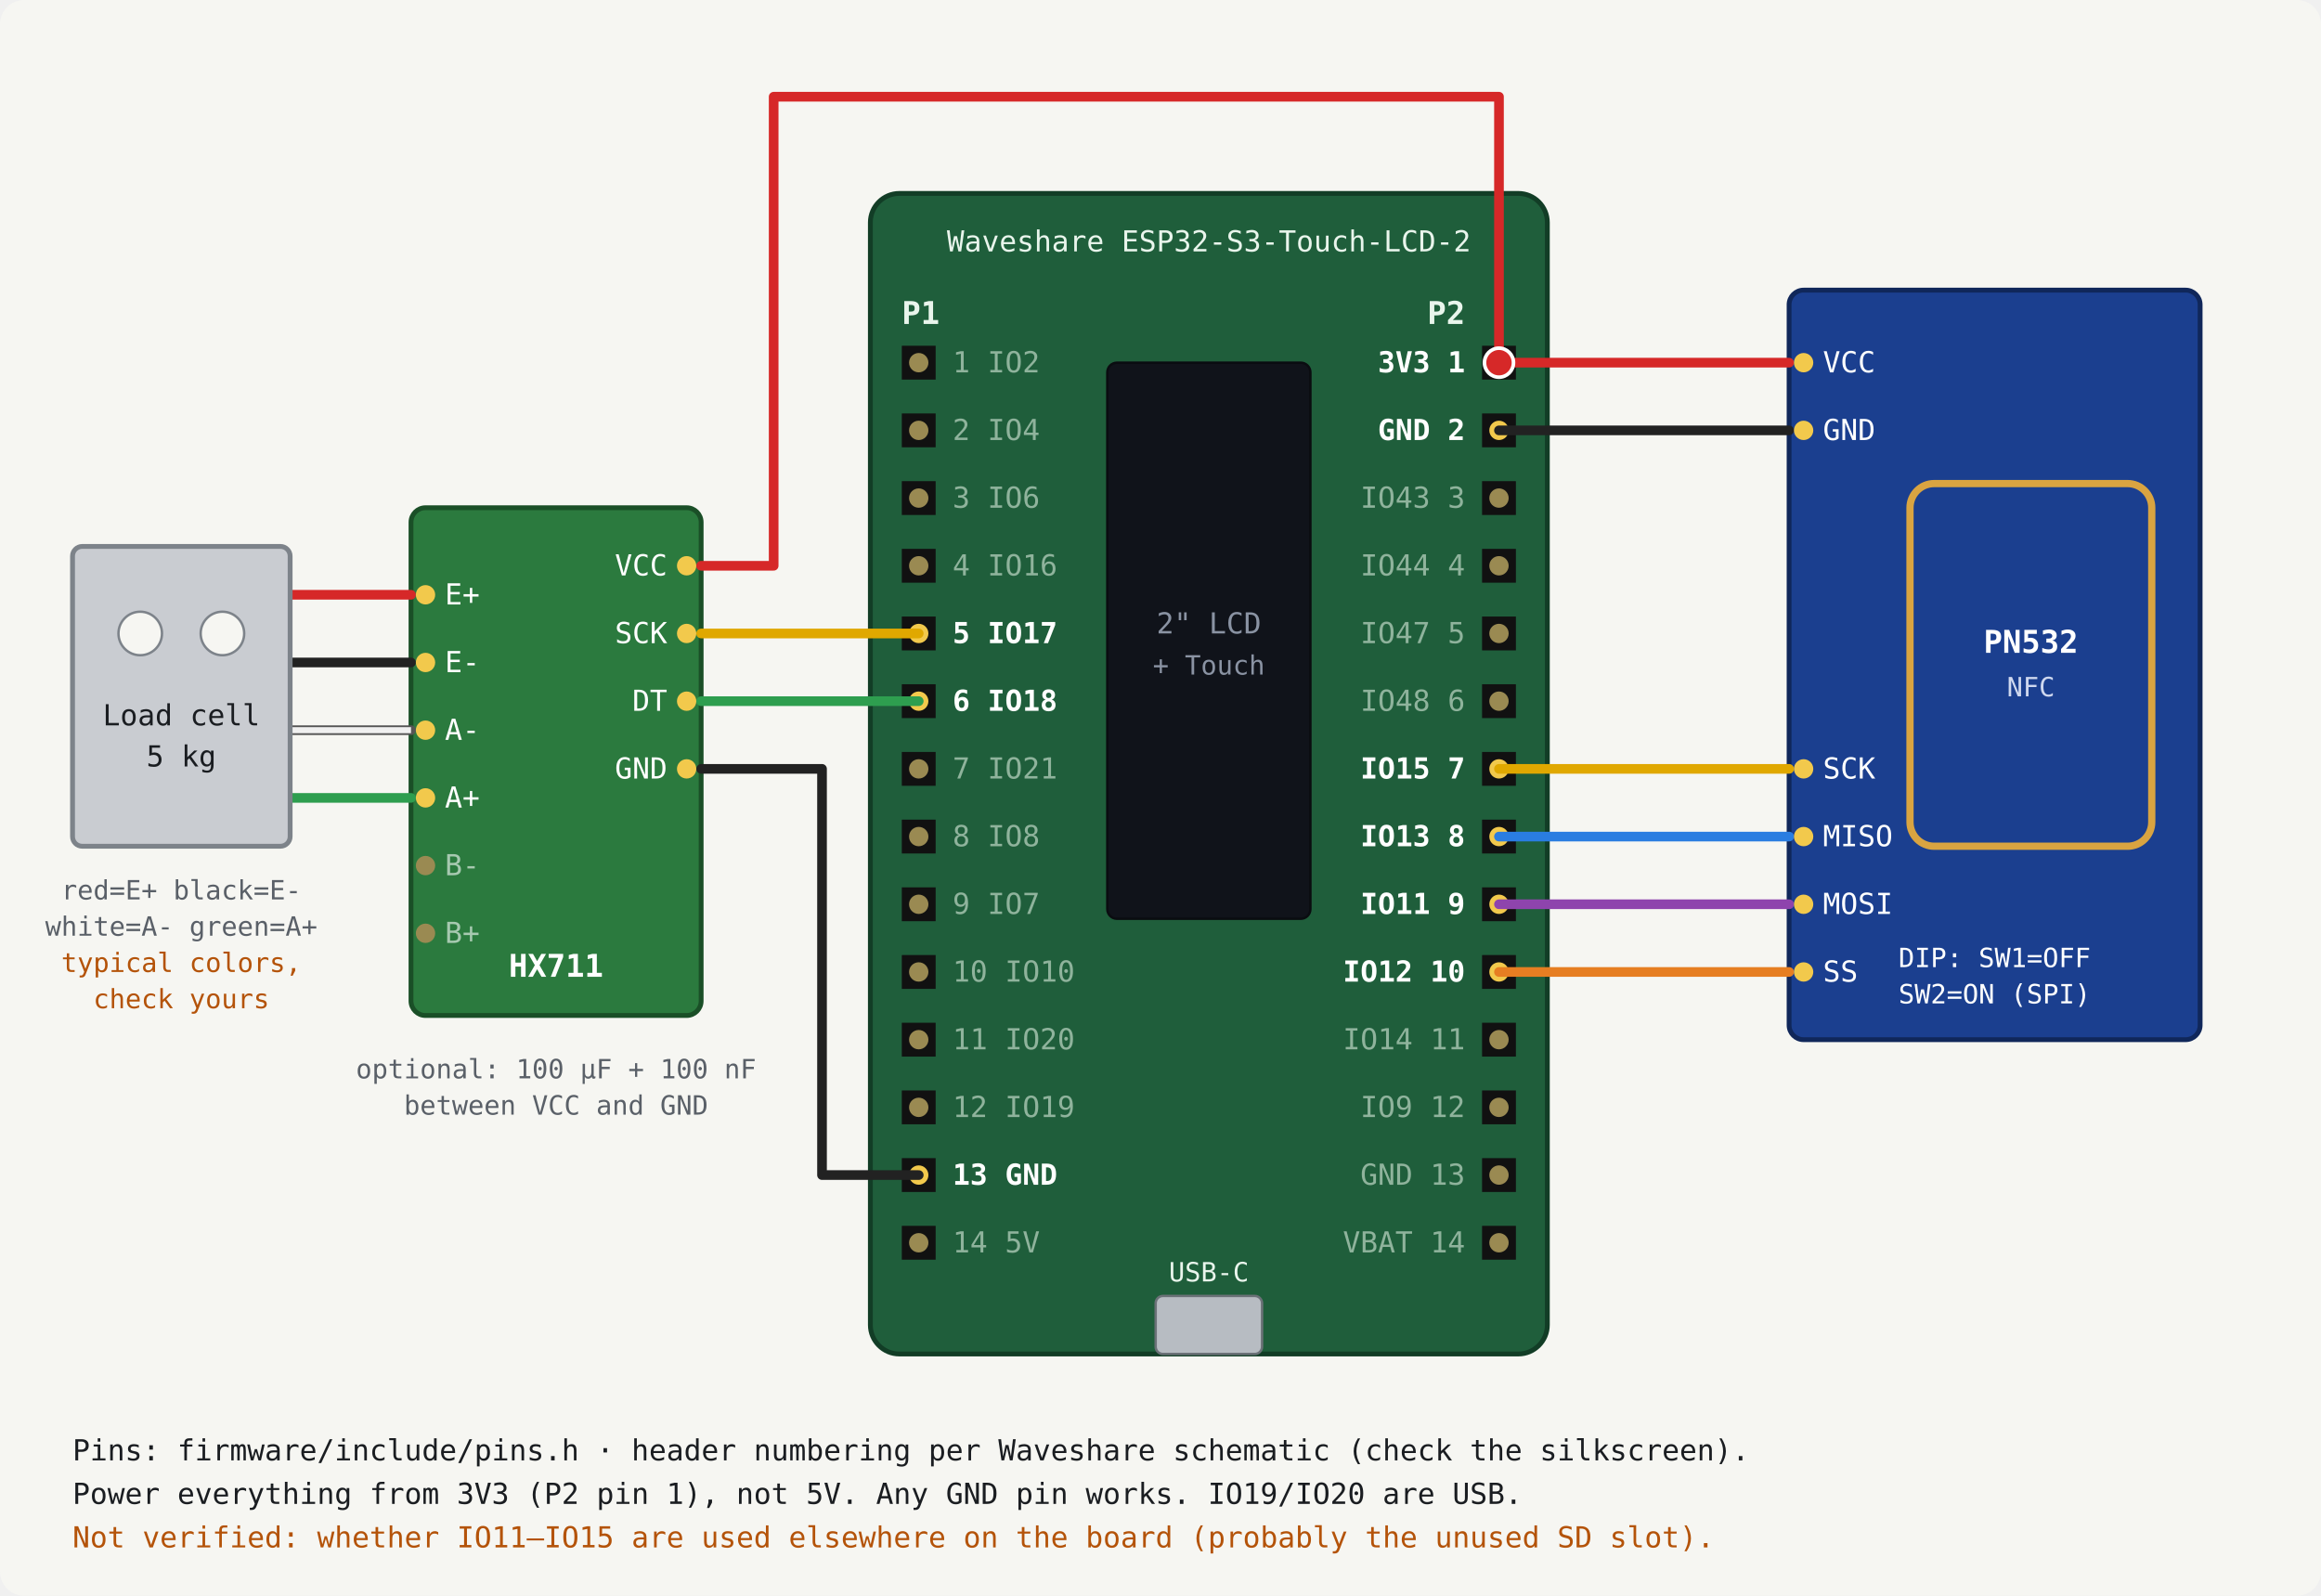
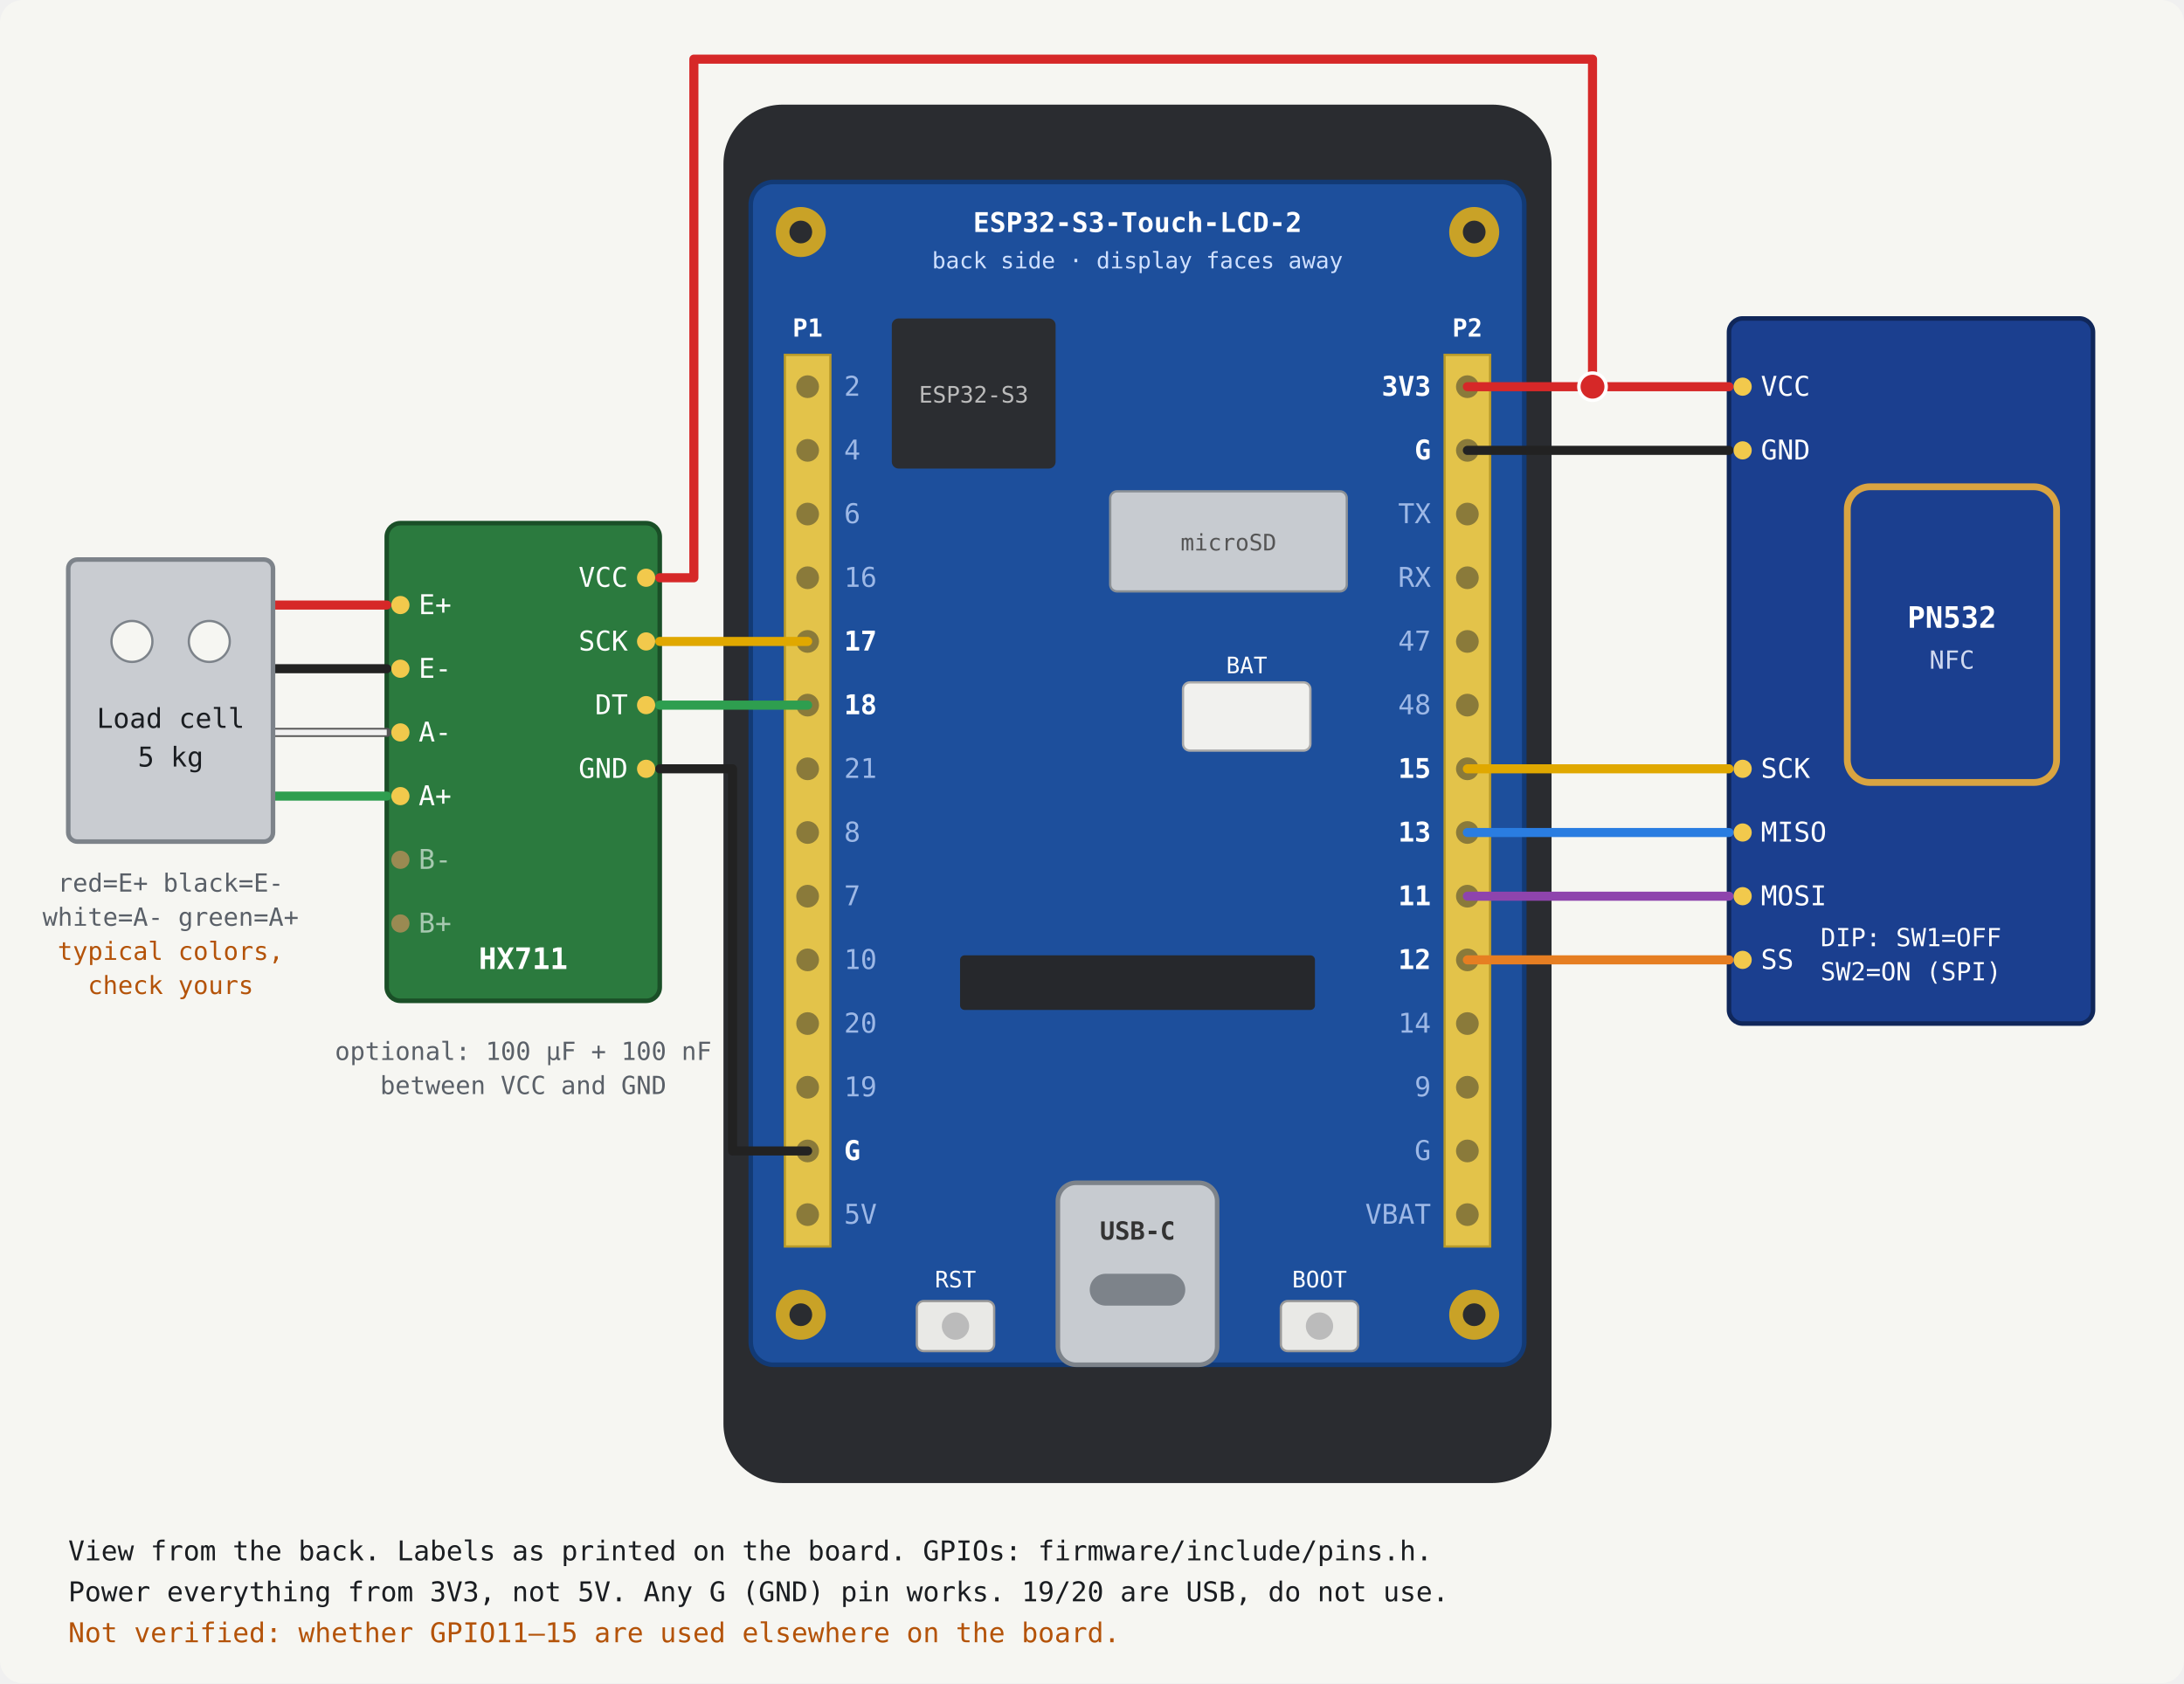
- <svg xmlns="http://www.w3.org/2000/svg" viewBox="0 0 960 660" font-family="IBM Plex Mono,Menlo,Consolas,monospace" font-size="13">
-   <rect width="960" height="660" rx="10" fill="#f6f6f2" />
-   <rect x="360" y="80" width="280" height="480" rx="12" fill="#1f5e3b" stroke="#123d26" stroke-width="2" />
-   <text x="500" y="104" fill="#e9f5ec" text-anchor="middle" font-size="12">Waveshare ESP32-S3-Touch-LCD-2</text>
-   <rect x="458" y="150" width="84" height="230" rx="4" fill="#10131a" stroke="#0a0c10" />
-   <text x="500" y="262" fill="#8a93a3" text-anchor="middle" font-size="12">2" LCD</text>
-   <text x="500" y="279" fill="#8a93a3" text-anchor="middle" font-size="11">+ Touch</text>
-   <rect x="478" y="536" width="44" height="24" rx="3" fill="#b7bcc2" stroke="#6b7177" />
-   <text x="500" y="530" fill="#e9f5ec" text-anchor="middle" font-size="11">USB-C</text>
-   <text x="373" y="134" fill="#e9f5ec" text-anchor="start" font-weight="700">P1</text>
-   <text x="606" y="134" fill="#e9f5ec" text-anchor="end" font-weight="700">P2</text>
-   <rect x="373" y="143" width="14" height="14" fill="#111" />
-   <circle cx="380" cy="150" r="4" fill="#9a8a52" />
-   <text x="394" y="154" text-anchor="start" fill="#8fb39c" font-weight="400" font-size="12">1 IO2</text>
-   <rect x="613" y="143" width="14" height="14" fill="#111" />
-   <circle cx="620" cy="150" r="4" fill="#f2c94c" />
-   <text x="606" y="154" text-anchor="end" fill="#ffffff" font-weight="700" font-size="12">3V3 1</text>
-   <rect x="373" y="171" width="14" height="14" fill="#111" />
-   <circle cx="380" cy="178" r="4" fill="#9a8a52" />
-   <text x="394" y="182" text-anchor="start" fill="#8fb39c" font-weight="400" font-size="12">2 IO4</text>
-   <rect x="613" y="171" width="14" height="14" fill="#111" />
-   <circle cx="620" cy="178" r="4" fill="#f2c94c" />
-   <text x="606" y="182" text-anchor="end" fill="#ffffff" font-weight="700" font-size="12">GND 2</text>
-   <rect x="373" y="199" width="14" height="14" fill="#111" />
-   <circle cx="380" cy="206" r="4" fill="#9a8a52" />
-   <text x="394" y="210" text-anchor="start" fill="#8fb39c" font-weight="400" font-size="12">3 IO6</text>
-   <rect x="613" y="199" width="14" height="14" fill="#111" />
-   <circle cx="620" cy="206" r="4" fill="#9a8a52" />
-   <text x="606" y="210" text-anchor="end" fill="#8fb39c" font-weight="400" font-size="12">IO43 3</text>
-   <rect x="373" y="227" width="14" height="14" fill="#111" />
-   <circle cx="380" cy="234" r="4" fill="#9a8a52" />
-   <text x="394" y="238" text-anchor="start" fill="#8fb39c" font-weight="400" font-size="12">4 IO16</text>
-   <rect x="613" y="227" width="14" height="14" fill="#111" />
-   <circle cx="620" cy="234" r="4" fill="#9a8a52" />
-   <text x="606" y="238" text-anchor="end" fill="#8fb39c" font-weight="400" font-size="12">IO44 4</text>
-   <rect x="373" y="255" width="14" height="14" fill="#111" />
-   <circle cx="380" cy="262" r="4" fill="#f2c94c" />
-   <text x="394" y="266" text-anchor="start" fill="#ffffff" font-weight="700" font-size="12">5 IO17</text>
-   <rect x="613" y="255" width="14" height="14" fill="#111" />
-   <circle cx="620" cy="262" r="4" fill="#9a8a52" />
-   <text x="606" y="266" text-anchor="end" fill="#8fb39c" font-weight="400" font-size="12">IO47 5</text>
-   <rect x="373" y="283" width="14" height="14" fill="#111" />
-   <circle cx="380" cy="290" r="4" fill="#f2c94c" />
-   <text x="394" y="294" text-anchor="start" fill="#ffffff" font-weight="700" font-size="12">6 IO18</text>
-   <rect x="613" y="283" width="14" height="14" fill="#111" />
-   <circle cx="620" cy="290" r="4" fill="#9a8a52" />
-   <text x="606" y="294" text-anchor="end" fill="#8fb39c" font-weight="400" font-size="12">IO48 6</text>
-   <rect x="373" y="311" width="14" height="14" fill="#111" />
-   <circle cx="380" cy="318" r="4" fill="#9a8a52" />
-   <text x="394" y="322" text-anchor="start" fill="#8fb39c" font-weight="400" font-size="12">7 IO21</text>
-   <rect x="613" y="311" width="14" height="14" fill="#111" />
-   <circle cx="620" cy="318" r="4" fill="#f2c94c" />
-   <text x="606" y="322" text-anchor="end" fill="#ffffff" font-weight="700" font-size="12">IO15 7</text>
-   <rect x="373" y="339" width="14" height="14" fill="#111" />
-   <circle cx="380" cy="346" r="4" fill="#9a8a52" />
-   <text x="394" y="350" text-anchor="start" fill="#8fb39c" font-weight="400" font-size="12">8 IO8</text>
-   <rect x="613" y="339" width="14" height="14" fill="#111" />
-   <circle cx="620" cy="346" r="4" fill="#f2c94c" />
-   <text x="606" y="350" text-anchor="end" fill="#ffffff" font-weight="700" font-size="12">IO13 8</text>
-   <rect x="373" y="367" width="14" height="14" fill="#111" />
-   <circle cx="380" cy="374" r="4" fill="#9a8a52" />
-   <text x="394" y="378" text-anchor="start" fill="#8fb39c" font-weight="400" font-size="12">9 IO7</text>
-   <rect x="613" y="367" width="14" height="14" fill="#111" />
-   <circle cx="620" cy="374" r="4" fill="#f2c94c" />
-   <text x="606" y="378" text-anchor="end" fill="#ffffff" font-weight="700" font-size="12">IO11 9</text>
-   <rect x="373" y="395" width="14" height="14" fill="#111" />
-   <circle cx="380" cy="402" r="4" fill="#9a8a52" />
-   <text x="394" y="406" text-anchor="start" fill="#8fb39c" font-weight="400" font-size="12">10 IO10</text>
-   <rect x="613" y="395" width="14" height="14" fill="#111" />
-   <circle cx="620" cy="402" r="4" fill="#f2c94c" />
-   <text x="606" y="406" text-anchor="end" fill="#ffffff" font-weight="700" font-size="12">IO12 10</text>
-   <rect x="373" y="423" width="14" height="14" fill="#111" />
-   <circle cx="380" cy="430" r="4" fill="#9a8a52" />
-   <text x="394" y="434" text-anchor="start" fill="#8fb39c" font-weight="400" font-size="12">11 IO20</text>
-   <rect x="613" y="423" width="14" height="14" fill="#111" />
-   <circle cx="620" cy="430" r="4" fill="#9a8a52" />
-   <text x="606" y="434" text-anchor="end" fill="#8fb39c" font-weight="400" font-size="12">IO14 11</text>
-   <rect x="373" y="451" width="14" height="14" fill="#111" />
-   <circle cx="380" cy="458" r="4" fill="#9a8a52" />
-   <text x="394" y="462" text-anchor="start" fill="#8fb39c" font-weight="400" font-size="12">12 IO19</text>
-   <rect x="613" y="451" width="14" height="14" fill="#111" />
-   <circle cx="620" cy="458" r="4" fill="#9a8a52" />
-   <text x="606" y="462" text-anchor="end" fill="#8fb39c" font-weight="400" font-size="12">IO9 12</text>
-   <rect x="373" y="479" width="14" height="14" fill="#111" />
-   <circle cx="380" cy="486" r="4" fill="#f2c94c" />
-   <text x="394" y="490" text-anchor="start" fill="#ffffff" font-weight="700" font-size="12">13 GND</text>
-   <rect x="613" y="479" width="14" height="14" fill="#111" />
-   <circle cx="620" cy="486" r="4" fill="#9a8a52" />
-   <text x="606" y="490" text-anchor="end" fill="#8fb39c" font-weight="400" font-size="12">GND 13</text>
-   <rect x="373" y="507" width="14" height="14" fill="#111" />
-   <circle cx="380" cy="514" r="4" fill="#9a8a52" />
-   <text x="394" y="518" text-anchor="start" fill="#8fb39c" font-weight="400" font-size="12">14 5V</text>
-   <rect x="613" y="507" width="14" height="14" fill="#111" />
-   <circle cx="620" cy="514" r="4" fill="#9a8a52" />
-   <text x="606" y="518" text-anchor="end" fill="#8fb39c" font-weight="400" font-size="12">VBAT 14</text>
-   <rect x="170" y="210" width="120" height="210" rx="6" fill="#2b7a3e" stroke="#1a4f27" stroke-width="2" />
-   <text x="230" y="404" fill="#fff" text-anchor="middle" font-weight="700">HX711</text>
-   <path d="M290,234 H320 V40 H620 V150" fill="none" stroke="#d62828" stroke-width="4" stroke-linecap="round" stroke-linejoin="round" />
-   <path d="M290,262 H380" fill="none" stroke="#e0a800" stroke-width="4" stroke-linecap="round" stroke-linejoin="round" />
-   <path d="M290,290 H380" fill="none" stroke="#2e9e4f" stroke-width="4" stroke-linecap="round" stroke-linejoin="round" />
-   <path d="M290,318 H340 V486 H380" fill="none" stroke="#222" stroke-width="4" stroke-linecap="round" stroke-linejoin="round" />
-   <path d="M120,246 H170" fill="none" stroke="#d62828" stroke-width="4" stroke-linecap="round" stroke-linejoin="round" />
-   <path d="M120,274 H170" fill="none" stroke="#222" stroke-width="4" stroke-linecap="round" stroke-linejoin="round" />
-   <path d="M120,302 H170" fill="none" stroke="#555" stroke-width="4" stroke-linecap="round" stroke-linejoin="round" />
-   <path d="M120,302 H170" stroke="#f0f0f0" stroke-width="2.5" />
-   <path d="M120,330 H170" fill="none" stroke="#2e9e4f" stroke-width="4" stroke-linecap="round" stroke-linejoin="round" />
-   <circle cx="284" cy="234" r="4" fill="#f2c94c" />
-   <text x="276" y="238" fill="#fff" text-anchor="end" font-size="12">VCC</text>
-   <circle cx="284" cy="262" r="4" fill="#f2c94c" />
-   <text x="276" y="266" fill="#fff" text-anchor="end" font-size="12">SCK</text>
-   <circle cx="284" cy="290" r="4" fill="#f2c94c" />
-   <text x="276" y="294" fill="#fff" text-anchor="end" font-size="12">DT</text>
-   <circle cx="284" cy="318" r="4" fill="#f2c94c" />
-   <text x="276" y="322" fill="#fff" text-anchor="end" font-size="12">GND</text>
-   <circle cx="176" cy="246" r="4" fill="#f2c94c" />
-   <text x="184" y="250" fill="#fff" font-size="12">E+</text>
-   <circle cx="176" cy="274" r="4" fill="#f2c94c" />
-   <text x="184" y="278" fill="#fff" font-size="12">E-</text>
-   <circle cx="176" cy="302" r="4" fill="#f2c94c" />
-   <text x="184" y="306" fill="#fff" font-size="12">A-</text>
-   <circle cx="176" cy="330" r="4" fill="#f2c94c" />
-   <text x="184" y="334" fill="#fff" font-size="12">A+</text>
-   <circle cx="176" cy="358" r="4" fill="#9a8a52" />
-   <text x="184" y="362" fill="#a7c9b0" font-size="12">B-</text>
-   <circle cx="176" cy="386" r="4" fill="#9a8a52" />
-   <text x="184" y="390" fill="#a7c9b0" font-size="12">B+</text>
-   <rect x="30" y="226" width="90" height="124" rx="4" fill="#c9ccd1" stroke="#7d838a" stroke-width="2" />
-   <circle cx="58" cy="262" r="9" fill="#f6f6f2" stroke="#7d838a" />
-   <circle cx="92" cy="262" r="9" fill="#f6f6f2" stroke="#7d838a" />
-   <text x="75" y="300" text-anchor="middle" font-size="12" fill="#1a1d21">Load cell</text>
-   <text x="75" y="317" text-anchor="middle" font-size="12" fill="#1a1d21">5 kg</text>
-   <text x="75" y="372" text-anchor="middle" font-size="11" fill="#5a6068">red=E+ black=E-</text>
-   <text x="75" y="387" text-anchor="middle" font-size="11" fill="#5a6068">white=A- green=A+</text>
-   <text x="75" y="402" text-anchor="middle" font-size="11" fill="#b45309">typical colors,</text>
-   <text x="75" y="417" text-anchor="middle" font-size="11" fill="#b45309">check yours</text>
-   <text x="230" y="446" text-anchor="middle" font-size="11" fill="#5a6068">optional: 100 µF + 100 nF</text>
-   <text x="230" y="461" text-anchor="middle" font-size="11" fill="#5a6068">between VCC and GND</text>
-   <rect x="740" y="120" width="170" height="310" rx="6" fill="#1b3f8f" stroke="#10275a" stroke-width="2" />
-   <rect x="790" y="200" width="100" height="150" rx="10" fill="none" stroke="#d9a441" stroke-width="3" />
-   <text x="840" y="270" fill="#fff" text-anchor="middle" font-weight="700">PN532</text>
-   <text x="840" y="288" fill="#cfd8ef" text-anchor="middle" font-size="11">NFC</text>
-   <text x="825" y="400" fill="#fff" text-anchor="middle" font-size="11">DIP: SW1=OFF</text>
-   <text x="825" y="415" fill="#fff" text-anchor="middle" font-size="11">SW2=ON (SPI)</text>
-   <path d="M740,150 H620" fill="none" stroke="#d62828" stroke-width="4" stroke-linecap="round" stroke-linejoin="round" />
-   <path d="M740,178 H620" fill="none" stroke="#222" stroke-width="4" stroke-linecap="round" stroke-linejoin="round" />
-   <path d="M740,318 H620" fill="none" stroke="#e0a800" stroke-width="4" stroke-linecap="round" stroke-linejoin="round" />
-   <path d="M740,346 H620" fill="none" stroke="#2a7de1" stroke-width="4" stroke-linecap="round" stroke-linejoin="round" />
-   <path d="M740,374 H620" fill="none" stroke="#8e44ad" stroke-width="4" stroke-linecap="round" stroke-linejoin="round" />
-   <path d="M740,402 H620" fill="none" stroke="#e67e22" stroke-width="4" stroke-linecap="round" stroke-linejoin="round" />
-   <circle cx="620" cy="150" r="6" fill="#d62828" stroke="#fff" stroke-width="1.5" />
-   <circle cx="746" cy="150" r="4" fill="#f2c94c" />
-   <text x="754" y="154" fill="#fff" font-size="12">VCC</text>
-   <circle cx="746" cy="178" r="4" fill="#f2c94c" />
-   <text x="754" y="182" fill="#fff" font-size="12">GND</text>
-   <circle cx="746" cy="318" r="4" fill="#f2c94c" />
-   <text x="754" y="322" fill="#fff" font-size="12">SCK</text>
-   <circle cx="746" cy="346" r="4" fill="#f2c94c" />
-   <text x="754" y="350" fill="#fff" font-size="12">MISO</text>
-   <circle cx="746" cy="374" r="4" fill="#f2c94c" />
-   <text x="754" y="378" fill="#fff" font-size="12">MOSI</text>
-   <circle cx="746" cy="402" r="4" fill="#f2c94c" />
-   <text x="754" y="406" fill="#fff" font-size="12">SS</text>
-   <text x="30" y="604" font-size="12" fill="#1a1d21">Pins: firmware/include/pins.h · header numbering per Waveshare schematic (check the silkscreen).</text>
-   <text x="30" y="622" font-size="12" fill="#1a1d21">Power everything from 3V3 (P2 pin 1), not 5V. Any GND pin works. IO19/IO20 are USB.</text>
-   <text x="30" y="640" font-size="12" fill="#b45309">Not verified: whether IO11–IO15 are used elsewhere on the board (probably the unused SD slot).</text>
+ <svg xmlns="http://www.w3.org/2000/svg" viewBox="0 0 960 740" font-family="IBM Plex Mono,Menlo,Consolas,monospace" font-size="13">
+   <rect width="960" height="740" rx="10" fill="#f6f6f2" />
+   <rect x="318" y="46" width="364" height="606" rx="26" fill="#2a2c30" />
+   <rect x="330" y="80" width="340" height="520" rx="10" fill="#1d4f9c" stroke="#123a75" stroke-width="2" />
+   <circle cx="352" cy="102" r="11" fill="#c9a227" />
+   <circle cx="352" cy="102" r="5" fill="#2a2c30" />
+   <circle cx="648" cy="102" r="11" fill="#c9a227" />
+   <circle cx="648" cy="102" r="5" fill="#2a2c30" />
+   <circle cx="352" cy="578" r="11" fill="#c9a227" />
+   <circle cx="352" cy="578" r="5" fill="#2a2c30" />
+   <circle cx="648" cy="578" r="11" fill="#c9a227" />
+   <circle cx="648" cy="578" r="5" fill="#2a2c30" />
+   <text x="500" y="102" fill="#fff" text-anchor="middle" font-size="12" font-weight="700">ESP32-S3-Touch-LCD-2</text>
+   <text x="500" y="118" fill="#cfe0ff" text-anchor="middle" font-size="10">back side · display faces away</text>
+   <rect x="392" y="140" width="72" height="66" rx="3" fill="#2b2d31" />
+   <text x="428" y="177" fill="#bbb" text-anchor="middle" font-size="10">ESP32-S3</text>
+   <rect x="488" y="216" width="104" height="44" rx="3" fill="#c7cbd0" stroke="#8a9096" />
+   <text x="540" y="242" fill="#555" text-anchor="middle" font-size="10">microSD</text>
+   <rect x="520" y="300" width="56" height="30" rx="3" fill="#f1f1ee" stroke="#aaa" />
+   <text x="548" y="296" fill="#fff" text-anchor="middle" font-size="10">BAT</text>
+   <rect x="422" y="420" width="156" height="24" rx="2" fill="#26282c" />
+   <rect x="465" y="520" width="70" height="80" rx="8" fill="#c7cbd0" stroke="#7d838a" stroke-width="2" />
+   <rect x="479" y="560" width="42" height="14" rx="7" fill="#7d838a" />
+   <text x="500" y="545" fill="#333" text-anchor="middle" font-size="11" font-weight="700">USB-C</text>
+   <rect x="403" y="572" width="34" height="22" rx="3" fill="#e9e9e6" stroke="#999" />
+   <circle cx="420" cy="583" r="6" fill="#bbb" />
+   <text x="420" y="566" fill="#fff" text-anchor="middle" font-size="10">RST</text>
+   <rect x="563" y="572" width="34" height="22" rx="3" fill="#e9e9e6" stroke="#999" />
+   <circle cx="580" cy="583" r="6" fill="#bbb" />
+   <text x="580" y="566" fill="#fff" text-anchor="middle" font-size="10">BOOT</text>
+   <rect x="345" y="156" width="20" height="392" fill="#e3c34a" stroke="#b89a2a" />
+   <rect x="635" y="156" width="20" height="392" fill="#e3c34a" stroke="#b89a2a" />
+   <text x="355" y="148" fill="#fff" text-anchor="middle" font-size="11" font-weight="700">P1</text>
+   <text x="645" y="148" fill="#fff" text-anchor="middle" font-size="11" font-weight="700">P2</text>
+   <circle cx="355" cy="170" r="5" fill="#8a7a3a" />
+   <text x="371" y="174" text-anchor="start" fill="#9db8e6" font-weight="400" font-size="12">2</text>
+   <circle cx="645" cy="170" r="5" fill="#8a7a3a" />
+   <text x="629" y="174" text-anchor="end" fill="#fff" font-weight="700" font-size="12">3V3</text>
+   <circle cx="355" cy="198" r="5" fill="#8a7a3a" />
+   <text x="371" y="202" text-anchor="start" fill="#9db8e6" font-weight="400" font-size="12">4</text>
+   <circle cx="645" cy="198" r="5" fill="#8a7a3a" />
+   <text x="629" y="202" text-anchor="end" fill="#fff" font-weight="700" font-size="12">G</text>
+   <circle cx="355" cy="226" r="5" fill="#8a7a3a" />
+   <text x="371" y="230" text-anchor="start" fill="#9db8e6" font-weight="400" font-size="12">6</text>
+   <circle cx="645" cy="226" r="5" fill="#8a7a3a" />
+   <text x="629" y="230" text-anchor="end" fill="#9db8e6" font-weight="400" font-size="12">TX</text>
+   <circle cx="355" cy="254" r="5" fill="#8a7a3a" />
+   <text x="371" y="258" text-anchor="start" fill="#9db8e6" font-weight="400" font-size="12">16</text>
+   <circle cx="645" cy="254" r="5" fill="#8a7a3a" />
+   <text x="629" y="258" text-anchor="end" fill="#9db8e6" font-weight="400" font-size="12">RX</text>
+   <circle cx="355" cy="282" r="5" fill="#8a7a3a" />
+   <text x="371" y="286" text-anchor="start" fill="#fff" font-weight="700" font-size="12">17</text>
+   <circle cx="645" cy="282" r="5" fill="#8a7a3a" />
+   <text x="629" y="286" text-anchor="end" fill="#9db8e6" font-weight="400" font-size="12">47</text>
+   <circle cx="355" cy="310" r="5" fill="#8a7a3a" />
+   <text x="371" y="314" text-anchor="start" fill="#fff" font-weight="700" font-size="12">18</text>
+   <circle cx="645" cy="310" r="5" fill="#8a7a3a" />
+   <text x="629" y="314" text-anchor="end" fill="#9db8e6" font-weight="400" font-size="12">48</text>
+   <circle cx="355" cy="338" r="5" fill="#8a7a3a" />
+   <text x="371" y="342" text-anchor="start" fill="#9db8e6" font-weight="400" font-size="12">21</text>
+   <circle cx="645" cy="338" r="5" fill="#8a7a3a" />
+   <text x="629" y="342" text-anchor="end" fill="#fff" font-weight="700" font-size="12">15</text>
+   <circle cx="355" cy="366" r="5" fill="#8a7a3a" />
+   <text x="371" y="370" text-anchor="start" fill="#9db8e6" font-weight="400" font-size="12">8</text>
+   <circle cx="645" cy="366" r="5" fill="#8a7a3a" />
+   <text x="629" y="370" text-anchor="end" fill="#fff" font-weight="700" font-size="12">13</text>
+   <circle cx="355" cy="394" r="5" fill="#8a7a3a" />
+   <text x="371" y="398" text-anchor="start" fill="#9db8e6" font-weight="400" font-size="12">7</text>
+   <circle cx="645" cy="394" r="5" fill="#8a7a3a" />
+   <text x="629" y="398" text-anchor="end" fill="#fff" font-weight="700" font-size="12">11</text>
+   <circle cx="355" cy="422" r="5" fill="#8a7a3a" />
+   <text x="371" y="426" text-anchor="start" fill="#9db8e6" font-weight="400" font-size="12">10</text>
+   <circle cx="645" cy="422" r="5" fill="#8a7a3a" />
+   <text x="629" y="426" text-anchor="end" fill="#fff" font-weight="700" font-size="12">12</text>
+   <circle cx="355" cy="450" r="5" fill="#8a7a3a" />
+   <text x="371" y="454" text-anchor="start" fill="#9db8e6" font-weight="400" font-size="12">20</text>
+   <circle cx="645" cy="450" r="5" fill="#8a7a3a" />
+   <text x="629" y="454" text-anchor="end" fill="#9db8e6" font-weight="400" font-size="12">14</text>
+   <circle cx="355" cy="478" r="5" fill="#8a7a3a" />
+   <text x="371" y="482" text-anchor="start" fill="#9db8e6" font-weight="400" font-size="12">19</text>
+   <circle cx="645" cy="478" r="5" fill="#8a7a3a" />
+   <text x="629" y="482" text-anchor="end" fill="#9db8e6" font-weight="400" font-size="12">9</text>
+   <circle cx="355" cy="506" r="5" fill="#8a7a3a" />
+   <text x="371" y="510" text-anchor="start" fill="#fff" font-weight="700" font-size="12">G</text>
+   <circle cx="645" cy="506" r="5" fill="#8a7a3a" />
+   <text x="629" y="510" text-anchor="end" fill="#9db8e6" font-weight="400" font-size="12">G</text>
+   <circle cx="355" cy="534" r="5" fill="#8a7a3a" />
+   <text x="371" y="538" text-anchor="start" fill="#9db8e6" font-weight="400" font-size="12">5V</text>
+   <circle cx="645" cy="534" r="5" fill="#8a7a3a" />
+   <text x="629" y="538" text-anchor="end" fill="#9db8e6" font-weight="400" font-size="12">VBAT</text>
+   <rect x="170" y="230" width="120" height="210" rx="6" fill="#2b7a3e" stroke="#1a4f27" stroke-width="2" />
+   <text x="230" y="426" fill="#fff" text-anchor="middle" font-weight="700">HX711</text>
+   <path d="M290,254 H305 V26 H700 V170" fill="none" stroke="#d62828" stroke-width="4" stroke-linecap="round" stroke-linejoin="round" />
+   <path d="M290,282 H355" fill="none" stroke="#e0a800" stroke-width="4" stroke-linecap="round" stroke-linejoin="round" />
+   <path d="M290,310 H355" fill="none" stroke="#2e9e4f" stroke-width="4" stroke-linecap="round" stroke-linejoin="round" />
+   <path d="M290,338 H322 V506 H355" fill="none" stroke="#222" stroke-width="4" stroke-linecap="round" stroke-linejoin="round" />
+   <path d="M120,266 H170" fill="none" stroke="#d62828" stroke-width="4" stroke-linecap="round" stroke-linejoin="round" />
+   <path d="M120,294 H170" fill="none" stroke="#222" stroke-width="4" stroke-linecap="round" stroke-linejoin="round" />
+   <path d="M120,322 H170" fill="none" stroke="#555" stroke-width="4" stroke-linecap="round" stroke-linejoin="round" />
+   <path d="M120,322 H170" stroke="#f0f0f0" stroke-width="2.5" />
+   <path d="M120,350 H170" fill="none" stroke="#2e9e4f" stroke-width="4" stroke-linecap="round" stroke-linejoin="round" />
+   <circle cx="284" cy="254" r="4" fill="#f2c94c" />
+   <text x="276" y="258" fill="#fff" text-anchor="end" font-size="12">VCC</text>
+   <circle cx="284" cy="282" r="4" fill="#f2c94c" />
+   <text x="276" y="286" fill="#fff" text-anchor="end" font-size="12">SCK</text>
+   <circle cx="284" cy="310" r="4" fill="#f2c94c" />
+   <text x="276" y="314" fill="#fff" text-anchor="end" font-size="12">DT</text>
+   <circle cx="284" cy="338" r="4" fill="#f2c94c" />
+   <text x="276" y="342" fill="#fff" text-anchor="end" font-size="12">GND</text>
+   <circle cx="176" cy="266" r="4" fill="#f2c94c" />
+   <text x="184" y="270" fill="#fff" font-size="12">E+</text>
+   <circle cx="176" cy="294" r="4" fill="#f2c94c" />
+   <text x="184" y="298" fill="#fff" font-size="12">E-</text>
+   <circle cx="176" cy="322" r="4" fill="#f2c94c" />
+   <text x="184" y="326" fill="#fff" font-size="12">A-</text>
+   <circle cx="176" cy="350" r="4" fill="#f2c94c" />
+   <text x="184" y="354" fill="#fff" font-size="12">A+</text>
+   <circle cx="176" cy="378" r="4" fill="#9a8a52" />
+   <text x="184" y="382" fill="#a7c9b0" font-size="12">B-</text>
+   <circle cx="176" cy="406" r="4" fill="#9a8a52" />
+   <text x="184" y="410" fill="#a7c9b0" font-size="12">B+</text>
+   <text x="230" y="466" text-anchor="middle" font-size="11" fill="#5a6068">optional: 100 µF + 100 nF</text>
+   <text x="230" y="481" text-anchor="middle" font-size="11" fill="#5a6068">between VCC and GND</text>
+   <rect x="30" y="246" width="90" height="124" rx="4" fill="#c9ccd1" stroke="#7d838a" stroke-width="2" />
+   <circle cx="58" cy="282" r="9" fill="#f6f6f2" stroke="#7d838a" />
+   <circle cx="92" cy="282" r="9" fill="#f6f6f2" stroke="#7d838a" />
+   <text x="75" y="320" text-anchor="middle" font-size="12" fill="#1a1d21">Load cell</text>
+   <text x="75" y="337" text-anchor="middle" font-size="12" fill="#1a1d21">5 kg</text>
+   <text x="75" y="392" text-anchor="middle" font-size="11" fill="#5a6068">red=E+ black=E-</text>
+   <text x="75" y="407" text-anchor="middle" font-size="11" fill="#5a6068">white=A- green=A+</text>
+   <text x="75" y="422" text-anchor="middle" font-size="11" fill="#b45309">typical colors,</text>
+   <text x="75" y="437" text-anchor="middle" font-size="11" fill="#b45309">check yours</text>
+   <rect x="760" y="140" width="160" height="310" rx="6" fill="#1b3f8f" stroke="#10275a" stroke-width="2" />
+   <rect x="812" y="214" width="92" height="130" rx="10" fill="none" stroke="#d9a441" stroke-width="3" />
+   <text x="858" y="276" fill="#fff" text-anchor="middle" font-weight="700">PN532</text>
+   <text x="858" y="294" fill="#cfd8ef" text-anchor="middle" font-size="11">NFC</text>
+   <text x="840" y="416" fill="#fff" text-anchor="middle" font-size="11">DIP: SW1=OFF</text>
+   <text x="840" y="431" fill="#fff" text-anchor="middle" font-size="11">SW2=ON (SPI)</text>
+   <path d="M760,170 H645" fill="none" stroke="#d62828" stroke-width="4" stroke-linecap="round" stroke-linejoin="round" />
+   <path d="M760,198 H645" fill="none" stroke="#222" stroke-width="4" stroke-linecap="round" stroke-linejoin="round" />
+   <path d="M760,338 H645" fill="none" stroke="#e0a800" stroke-width="4" stroke-linecap="round" stroke-linejoin="round" />
+   <path d="M760,366 H645" fill="none" stroke="#2a7de1" stroke-width="4" stroke-linecap="round" stroke-linejoin="round" />
+   <path d="M760,394 H645" fill="none" stroke="#8e44ad" stroke-width="4" stroke-linecap="round" stroke-linejoin="round" />
+   <path d="M760,422 H645" fill="none" stroke="#e67e22" stroke-width="4" stroke-linecap="round" stroke-linejoin="round" />
+   <circle cx="700" cy="170" r="6" fill="#d62828" stroke="#fff" stroke-width="1.5" />
+   <circle cx="766" cy="170" r="4" fill="#f2c94c" />
+   <text x="774" y="174" fill="#fff" font-size="12">VCC</text>
+   <circle cx="766" cy="198" r="4" fill="#f2c94c" />
+   <text x="774" y="202" fill="#fff" font-size="12">GND</text>
+   <circle cx="766" cy="338" r="4" fill="#f2c94c" />
+   <text x="774" y="342" fill="#fff" font-size="12">SCK</text>
+   <circle cx="766" cy="366" r="4" fill="#f2c94c" />
+   <text x="774" y="370" fill="#fff" font-size="12">MISO</text>
+   <circle cx="766" cy="394" r="4" fill="#f2c94c" />
+   <text x="774" y="398" fill="#fff" font-size="12">MOSI</text>
+   <circle cx="766" cy="422" r="4" fill="#f2c94c" />
+   <text x="774" y="426" fill="#fff" font-size="12">SS</text>
+   <text x="30" y="686" font-size="12" fill="#1a1d21">View from the back. Labels as printed on the board. GPIOs: firmware/include/pins.h.</text>
+   <text x="30" y="704" font-size="12" fill="#1a1d21">Power everything from 3V3, not 5V. Any G (GND) pin works. 19/20 are USB, do not use.</text>
+   <text x="30" y="722" font-size="12" fill="#b45309">Not verified: whether GPIO11–15 are used elsewhere on the board.</text>
</svg>
